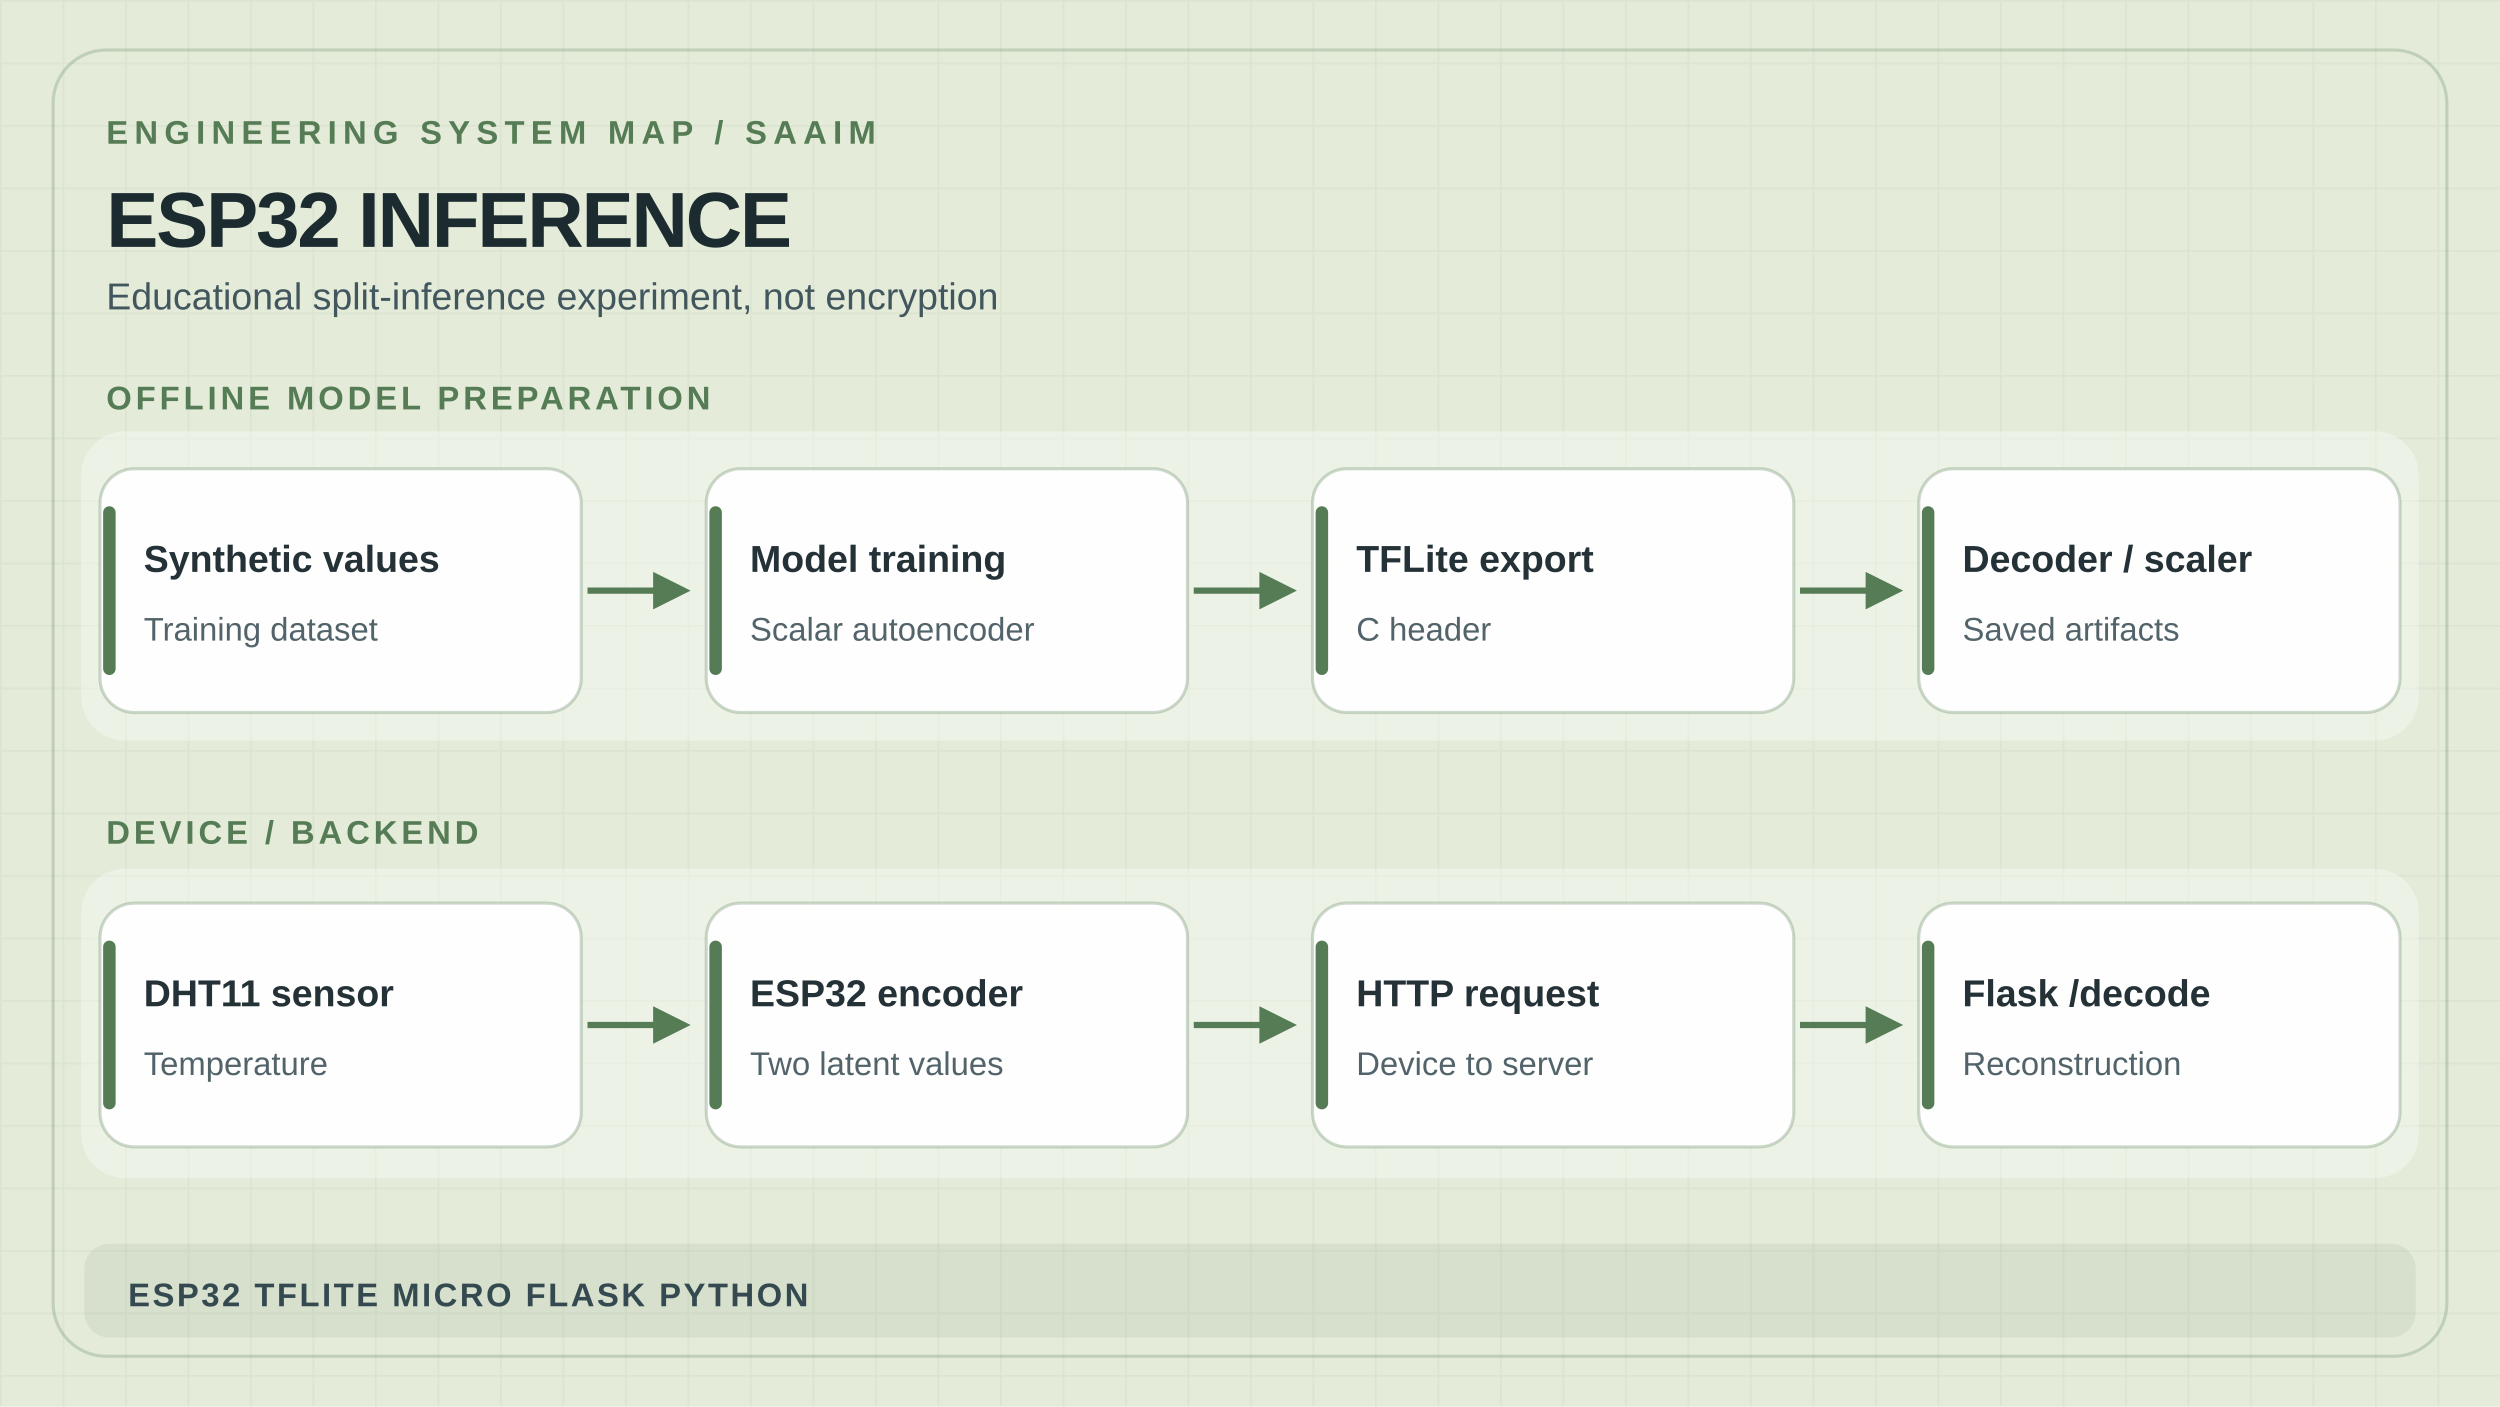
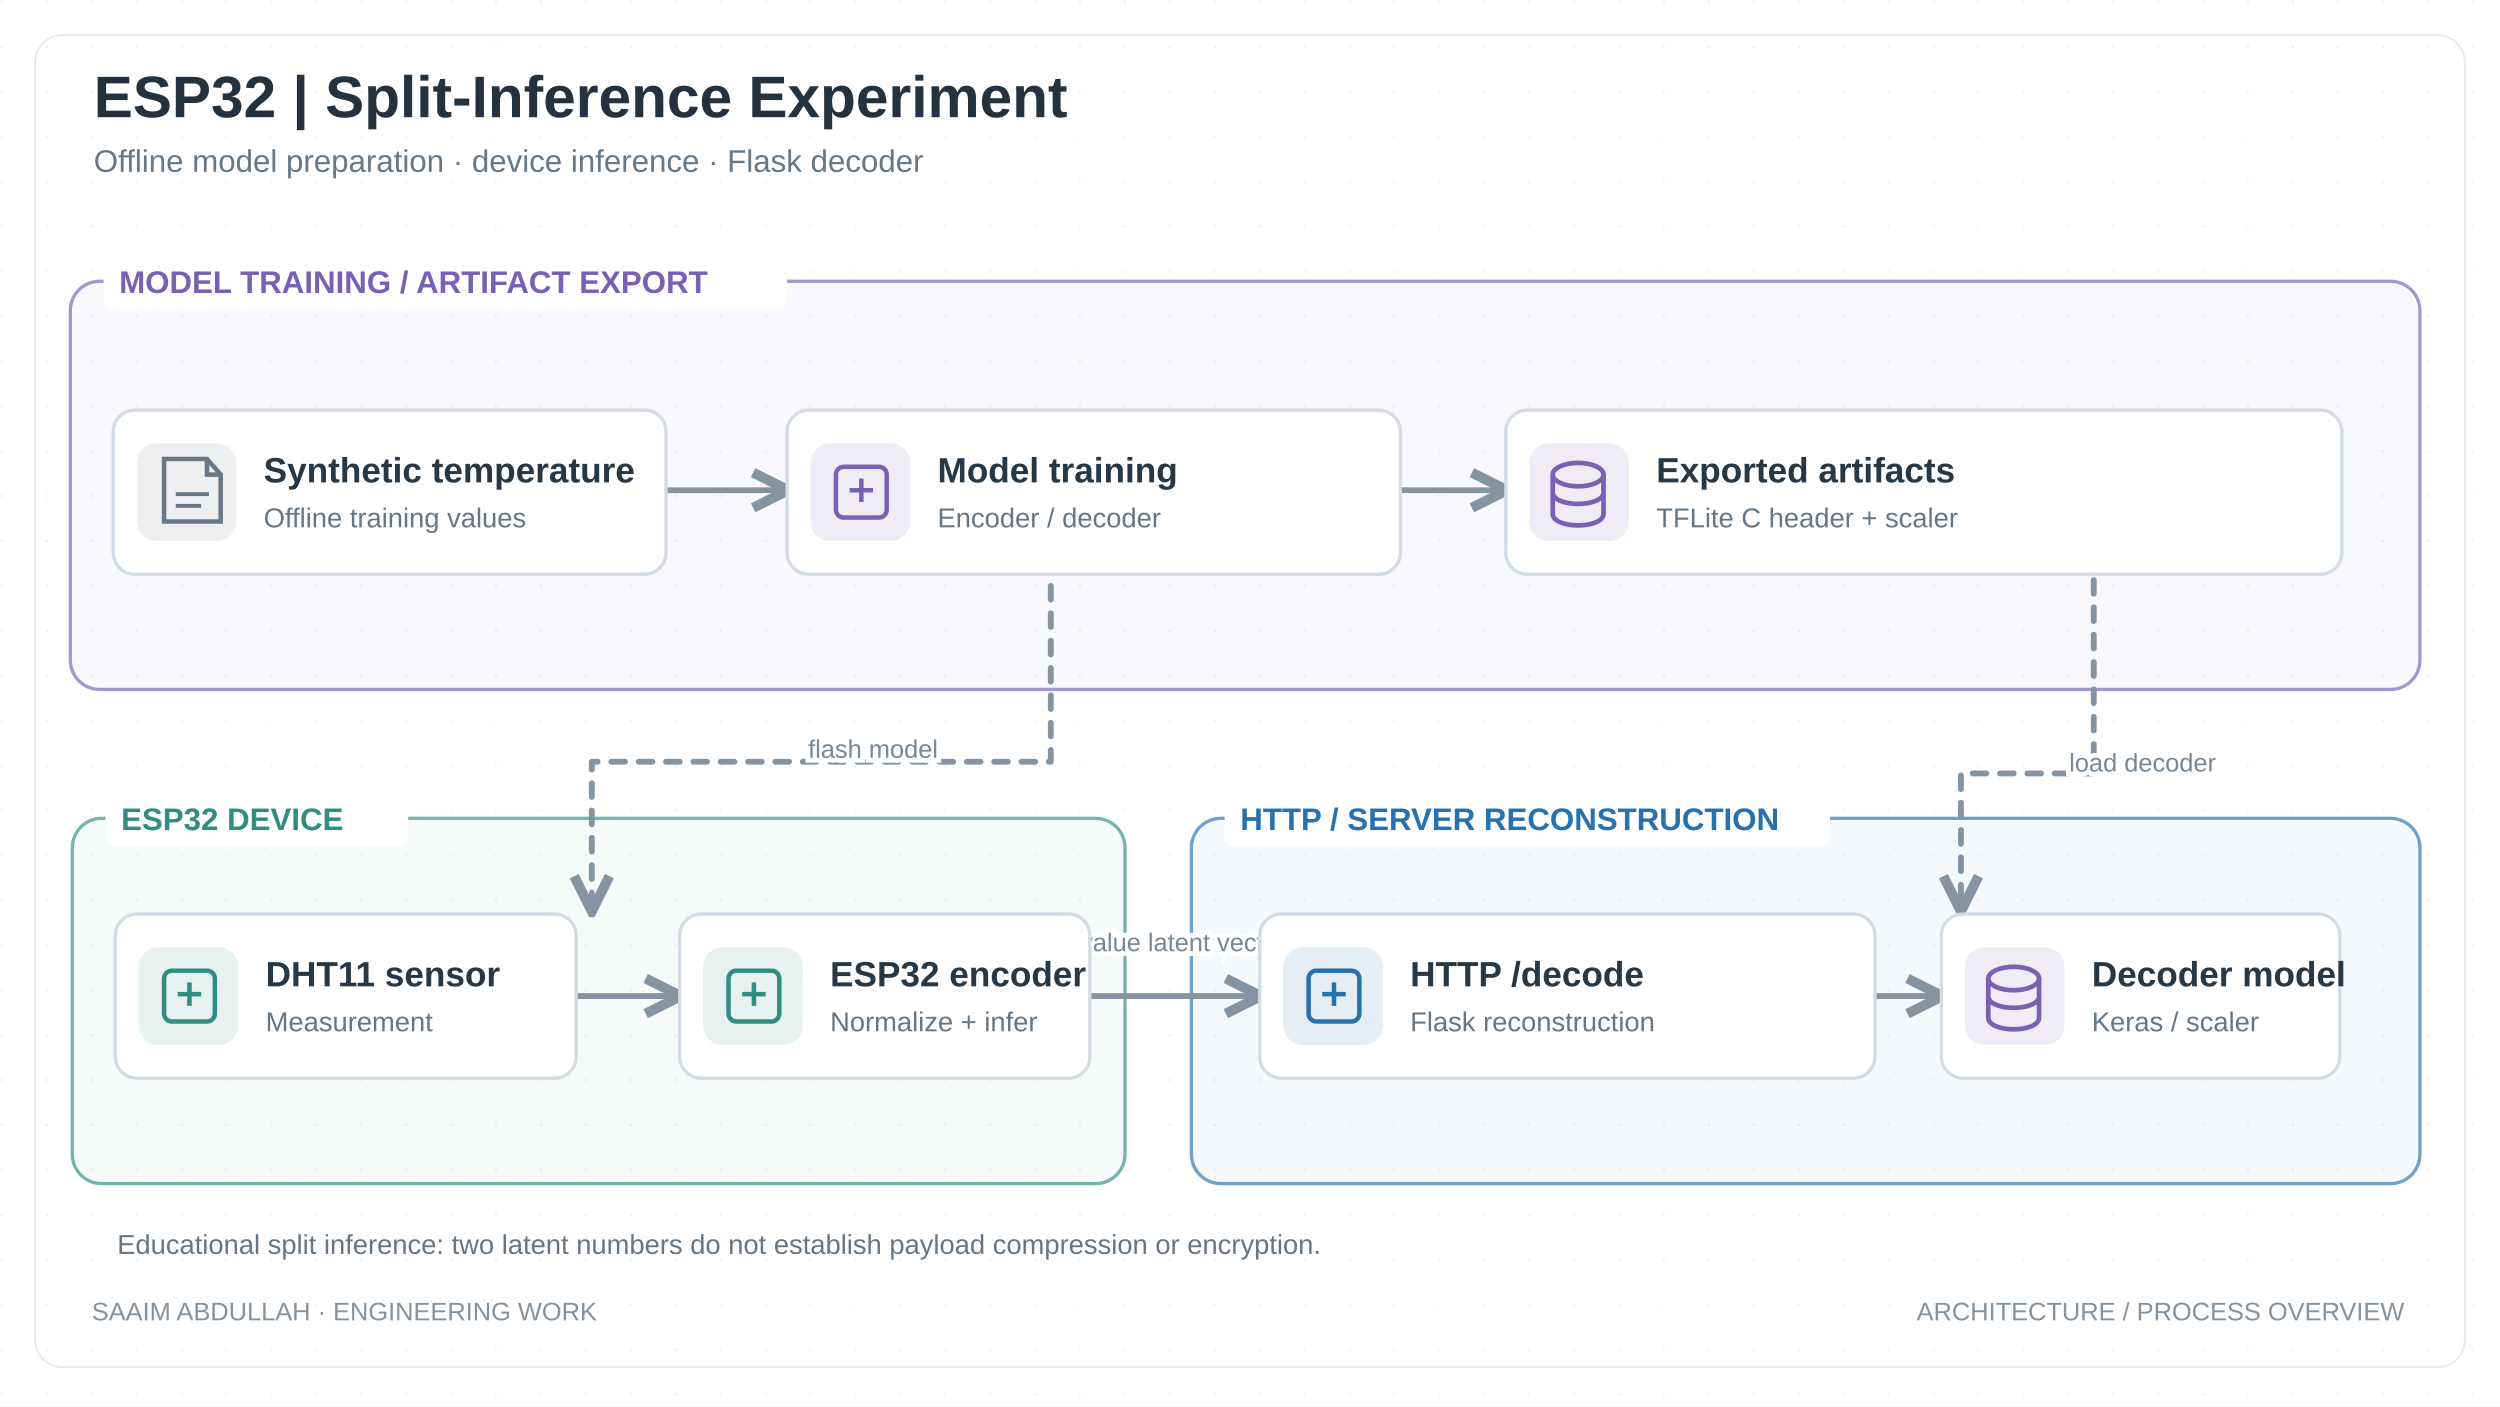
- <svg xmlns="http://www.w3.org/2000/svg" width="800" height="450" viewBox="0 0 800 450" role="img" aria-labelledby="title desc">
+ <svg xmlns="http://www.w3.org/2000/svg" width="1280" height="720" viewBox="0 0 1280 720" role="img" aria-labelledby="t d">
  <defs>
-     <marker id="arrow" markerWidth="6" markerHeight="6" refX="4.5" refY="3" orient="auto">
-       <path d="M0 0 L6 3 L0 6 Z" fill="#557c55" />
+     <marker id="head" markerWidth="8" markerHeight="8" refX="6.8" refY="4" orient="auto">
+       <path d="M1 1L7 4L1 7" fill="none" stroke="#8494a2" stroke-width="1.7" />
    </marker>
-     <pattern id="grid" width="20" height="20" patternUnits="userSpaceOnUse">
-       <path d="M20 0H0V20" fill="none" stroke="#557c55" stroke-opacity=".055" />
+     <pattern id="dots" width="23" height="23" patternUnits="userSpaceOnUse">
+       <circle cx="1" cy="1" r=".7" fill="#cdd6df" />
    </pattern>
  </defs>
-   <rect width="800" height="450" fill="#e4ebd9" />
-   <rect width="800" height="450" fill="url(#grid)" />
-   <rect x="17" y="16" width="766" height="418" rx="17" fill="none" stroke="#557c55" stroke-opacity=".25" />
-   <text x="34" y="46" fill="#557c55" font-family="Arial,Helvetica,sans-serif" font-size="10.5" font-weight="700" letter-spacing="2">ENGINEERING SYSTEM MAP / SAAIM</text>
-   <text x="34" y="79" fill="#1c2b30" font-family="Arial,Helvetica,sans-serif" font-size="25" font-weight="800" letter-spacing="-.7">ESP32 INFERENCE</text>
-   <text x="34" y="99" fill="#41565d" font-family="Arial,Helvetica,sans-serif" font-size="12">Educational split-inference experiment, not encryption</text>
-   <g font-family="Arial,Helvetica,sans-serif">
-     <text x="34" y="131" fill="#557c55" font-size="10.5" font-weight="700" letter-spacing="1.25">OFFLINE MODEL PREPARATION</text>
-     <rect x="26" y="138" width="748" height="99" rx="14" fill="#ffffff" fill-opacity=".33" />
-     <g>
-       <rect x="32" y="150" width="154" height="78" rx="11" fill="#ffffff" fill-opacity=".94" stroke="#557c55" stroke-opacity=".29" />
-       <rect x="33" y="162" width="4" height="54" rx="2" fill="#557c55" />
-       <text x="46" y="183" font-size="12" font-weight="700" fill="#243136">Synthetic values</text>
-       <text x="46" y="205" font-size="10.5" fill="#52636a">Training dataset</text>
-     </g>
-     <g>
-       <rect x="226" y="150" width="154" height="78" rx="11" fill="#ffffff" fill-opacity=".94" stroke="#557c55" stroke-opacity=".29" />
-       <rect x="227" y="162" width="4" height="54" rx="2" fill="#557c55" />
-       <text x="240" y="183" font-size="12" font-weight="700" fill="#243136">Model training</text>
-       <text x="240" y="205" font-size="10.5" fill="#52636a">Scalar autoencoder</text>
-     </g>
-     <g>
-       <rect x="420" y="150" width="154" height="78" rx="11" fill="#ffffff" fill-opacity=".94" stroke="#557c55" stroke-opacity=".29" />
-       <rect x="421" y="162" width="4" height="54" rx="2" fill="#557c55" />
-       <text x="434" y="183" font-size="12" font-weight="700" fill="#243136">TFLite export</text>
-       <text x="434" y="205" font-size="10.5" fill="#52636a">C header</text>
-     </g>
-     <g>
-       <rect x="614" y="150" width="154" height="78" rx="11" fill="#ffffff" fill-opacity=".94" stroke="#557c55" stroke-opacity=".29" />
-       <rect x="615" y="162" width="4" height="54" rx="2" fill="#557c55" />
-       <text x="628" y="183" font-size="12" font-weight="700" fill="#243136">Decoder / scaler</text>
-       <text x="628" y="205" font-size="10.5" fill="#52636a">Saved artifacts</text>
-     </g>
-     <path d="M188 189 H218" stroke="#557c55" stroke-width="2" fill="none" marker-end="url(#arrow)" />
-     <path d="M382 189 H412" stroke="#557c55" stroke-width="2" fill="none" marker-end="url(#arrow)" />
-     <path d="M576 189 H606" stroke="#557c55" stroke-width="2" fill="none" marker-end="url(#arrow)" />
-     <text x="34" y="270" fill="#557c55" font-size="10.5" font-weight="700" letter-spacing="1.25">DEVICE / BACKEND</text>
-     <rect x="26" y="278" width="748" height="99" rx="14" fill="#ffffff" fill-opacity=".33" />
-     <g>
-       <rect x="32" y="289" width="154" height="78" rx="11" fill="#ffffff" fill-opacity=".94" stroke="#557c55" stroke-opacity=".29" />
-       <rect x="33" y="301" width="4" height="54" rx="2" fill="#557c55" />
-       <text x="46" y="322" font-size="12" font-weight="700" fill="#243136">DHT11 sensor</text>
-       <text x="46" y="344" font-size="10.5" fill="#52636a">Temperature</text>
-     </g>
-     <g>
-       <rect x="226" y="289" width="154" height="78" rx="11" fill="#ffffff" fill-opacity=".94" stroke="#557c55" stroke-opacity=".29" />
-       <rect x="227" y="301" width="4" height="54" rx="2" fill="#557c55" />
-       <text x="240" y="322" font-size="12" font-weight="700" fill="#243136">ESP32 encoder</text>
-       <text x="240" y="344" font-size="10.5" fill="#52636a">Two latent values</text>
-     </g>
-     <g>
-       <rect x="420" y="289" width="154" height="78" rx="11" fill="#ffffff" fill-opacity=".94" stroke="#557c55" stroke-opacity=".29" />
-       <rect x="421" y="301" width="4" height="54" rx="2" fill="#557c55" />
-       <text x="434" y="322" font-size="12" font-weight="700" fill="#243136">HTTP request</text>
-       <text x="434" y="344" font-size="10.5" fill="#52636a">Device to server</text>
-     </g>
-     <g>
-       <rect x="614" y="289" width="154" height="78" rx="11" fill="#ffffff" fill-opacity=".94" stroke="#557c55" stroke-opacity=".29" />
-       <rect x="615" y="301" width="4" height="54" rx="2" fill="#557c55" />
-       <text x="628" y="322" font-size="12" font-weight="700" fill="#243136">Flask /decode</text>
-       <text x="628" y="344" font-size="10.5" fill="#52636a">Reconstruction</text>
-     </g>
-     <path d="M188 328 H218" stroke="#557c55" stroke-width="2" fill="none" marker-end="url(#arrow)" />
-     <path d="M382 328 H412" stroke="#557c55" stroke-width="2" fill="none" marker-end="url(#arrow)" />
-     <path d="M576 328 H606" stroke="#557c55" stroke-width="2" fill="none" marker-end="url(#arrow)" />
-     <rect x="27" y="398" width="746" height="30" rx="8" fill="#557c55" fill-opacity=".10" />
-     <text x="41" y="418" font-size="10.5" font-weight="700" letter-spacing=".8" fill="#354a50">ESP32   TFLITE MICRO   FLASK   PYTHON</text>
+   <rect width="1280" height="720" fill="#fff" />
+   <rect width="1280" height="720" fill="url(#dots)" opacity=".35" />
+   <rect x="18" y="18" width="1244" height="682" rx="14" fill="none" stroke="#e5e9ed" />
+   <text x="48" y="60" font-family="Arial,Helvetica,sans-serif" font-size="30" font-weight="750" fill="#23323e">ESP32 | Split-Inference Experiment</text>
+   <text x="48" y="88" font-family="Arial,Helvetica,sans-serif" font-size="16" fill="#657887">Offline model preparation · device inference · Flask decoder</text>
+   <g>
+     <rect x="36" y="144" width="1203" height="209" rx="15" fill="#7960b5" fill-opacity=".045" stroke="#7960b5" stroke-width="1.7" stroke-opacity=".65" />
+     <rect x="53" y="131" width="350" height="27" rx="4" fill="white" />
+     <text x="61" y="150" font-family="Arial,Helvetica,sans-serif" font-size="16" font-weight="700" fill="#7960b5">MODEL TRAINING / ARTIFACT EXPORT</text>
  </g>
+   <g>
+     <rect x="37" y="419" width="539" height="187" rx="15" fill="#318d84" fill-opacity=".045" stroke="#318d84" stroke-width="1.7" stroke-opacity=".65" />
+     <rect x="54" y="406" width="155" height="27" rx="4" fill="white" />
+     <text x="62" y="425" font-family="Arial,Helvetica,sans-serif" font-size="16" font-weight="700" fill="#318d84">ESP32 DEVICE</text>
+   </g>
+   <g>
+     <rect x="610" y="419" width="629" height="187" rx="15" fill="#2671ae" fill-opacity=".045" stroke="#2671ae" stroke-width="1.7" stroke-opacity=".65" />
+     <rect x="627" y="406" width="310" height="27" rx="4" fill="white" />
+     <text x="635" y="425" font-family="Arial,Helvetica,sans-serif" font-size="16" font-weight="700" fill="#2671ae">HTTP / SERVER RECONSTRUCTION</text>
+   </g>
+   <path d="M341 251H403" fill="none" stroke="#8494a2" stroke-width="3" stroke-linecap="round" stroke-linejoin="round" marker-end="url(#head)" />
+   <path d="M717 251H771" fill="none" stroke="#8494a2" stroke-width="3" stroke-linecap="round" stroke-linejoin="round" marker-end="url(#head)" />
+   <path d="M538 300V390H303V466" fill="none" stroke="#8494a2" stroke-width="3" stroke-linecap="round" stroke-linejoin="round" marker-end="url(#head)" stroke-dasharray="7 7" />
+   <text x="447" y="388" text-anchor="middle" font-family="Arial,Helvetica,sans-serif" font-size="13" fill="#778793" stroke="white" stroke-width="5" paint-order="stroke">flash model</text>
+   <path d="M1072 297V396H1004V466" fill="none" stroke="#8494a2" stroke-width="3" stroke-linecap="round" stroke-linejoin="round" marker-end="url(#head)" stroke-dasharray="7 7" />
+   <text x="1097" y="395" text-anchor="middle" font-family="Arial,Helvetica,sans-serif" font-size="13" fill="#778793" stroke="white" stroke-width="5" paint-order="stroke">load decoder</text>
+   <path d="M295 510H348" fill="none" stroke="#8494a2" stroke-width="3" stroke-linecap="round" stroke-linejoin="round" marker-end="url(#head)" />
+   <path d="M558 510H645" fill="none" stroke="#8494a2" stroke-width="3" stroke-linecap="round" stroke-linejoin="round" marker-end="url(#head)" />
+   <text x="600" y="487" text-anchor="middle" font-family="Arial,Helvetica,sans-serif" font-size="13" fill="#778793" stroke="white" stroke-width="5" paint-order="stroke">2-value latent vector</text>
+   <path d="M960 510H994" fill="none" stroke="#8494a2" stroke-width="3" stroke-linecap="round" stroke-linejoin="round" marker-end="url(#head)" />
+   <g>
+     <rect x="58" y="210" width="283" height="84" rx="11" fill="white" stroke="#d3dbe3" stroke-width="1.7" />
+     <rect x="70" y="227" width="51" height="50" rx="10" fill="#687889" fill-opacity=".12" />
+     <path d="M84 235h22l7 8v24H84Z M106 235v8h7" fill="none" stroke="#687889" stroke-width="2.3" />
+     <path d="M90 253h17m-17 6h13" stroke="#687889" stroke-width="2" />
+     <text x="135" y="247" font-family="Arial,Helvetica,sans-serif" font-weight="700" font-size="18" fill="#263746">Synthetic temperature</text>
+     <text x="135" y="270" font-family="Arial,Helvetica,sans-serif" font-size="14" fill="#657684">Offline training values</text>
+   </g>
+   <g>
+     <rect x="403" y="210" width="314" height="84" rx="11" fill="white" stroke="#d3dbe3" stroke-width="1.7" />
+     <rect x="415" y="227" width="51" height="50" rx="10" fill="#7960b5" fill-opacity=".12" />
+     <rect x="428" y="239" width="26" height="26" rx="4" fill="none" stroke="#7960b5" stroke-width="2.3" />
+     <path d="M435 251h12m-6-6v12" stroke="#7960b5" stroke-width="2.3" />
+     <text x="480" y="247" font-family="Arial,Helvetica,sans-serif" font-weight="700" font-size="18" fill="#263746">Model training</text>
+     <text x="480" y="270" font-family="Arial,Helvetica,sans-serif" font-size="14" fill="#657684">Encoder / decoder</text>
+   </g>
+   <g>
+     <rect x="771" y="210" width="428" height="84" rx="11" fill="white" stroke="#d3dbe3" stroke-width="1.7" />
+     <rect x="783" y="227" width="51" height="50" rx="10" fill="#7960b5" fill-opacity=".12" />
+     <ellipse cx="808" cy="243" rx="13" ry="6" fill="none" stroke="#7960b5" stroke-width="2.4" />
+     <path d="M795 243v20c0 8 26 8 26 0V243M795 252c0 8 26 8 26 0" fill="none" stroke="#7960b5" stroke-width="2.4" />
+     <text x="848" y="247" font-family="Arial,Helvetica,sans-serif" font-weight="700" font-size="18" fill="#263746">Exported artifacts</text>
+     <text x="848" y="270" font-family="Arial,Helvetica,sans-serif" font-size="14" fill="#657684">TFLite C header + scaler</text>
+   </g>
+   <g>
+     <rect x="59" y="468" width="236" height="84" rx="11" fill="white" stroke="#d3dbe3" stroke-width="1.7" />
+     <rect x="71" y="485" width="51" height="50" rx="10" fill="#318d84" fill-opacity=".12" />
+     <rect x="84" y="497" width="26" height="26" rx="4" fill="none" stroke="#318d84" stroke-width="2.3" />
+     <path d="M91 509h12m-6-6v12" stroke="#318d84" stroke-width="2.3" />
+     <text x="136" y="505" font-family="Arial,Helvetica,sans-serif" font-weight="700" font-size="18" fill="#263746">DHT11 sensor</text>
+     <text x="136" y="528" font-family="Arial,Helvetica,sans-serif" font-size="14" fill="#657684">Measurement</text>
+   </g>
+   <g>
+     <rect x="348" y="468" width="210" height="84" rx="11" fill="white" stroke="#d3dbe3" stroke-width="1.7" />
+     <rect x="360" y="485" width="51" height="50" rx="10" fill="#318d84" fill-opacity=".12" />
+     <rect x="373" y="497" width="26" height="26" rx="4" fill="none" stroke="#318d84" stroke-width="2.3" />
+     <path d="M380 509h12m-6-6v12" stroke="#318d84" stroke-width="2.3" />
+     <text x="425" y="505" font-family="Arial,Helvetica,sans-serif" font-weight="700" font-size="18" fill="#263746">ESP32 encoder</text>
+     <text x="425" y="528" font-family="Arial,Helvetica,sans-serif" font-size="14" fill="#657684">Normalize + infer</text>
+   </g>
+   <g>
+     <rect x="645" y="468" width="315" height="84" rx="11" fill="white" stroke="#d3dbe3" stroke-width="1.7" />
+     <rect x="657" y="485" width="51" height="50" rx="10" fill="#2671ae" fill-opacity=".12" />
+     <rect x="670" y="497" width="26" height="26" rx="4" fill="none" stroke="#2671ae" stroke-width="2.3" />
+     <path d="M677 509h12m-6-6v12" stroke="#2671ae" stroke-width="2.3" />
+     <text x="722" y="505" font-family="Arial,Helvetica,sans-serif" font-weight="700" font-size="18" fill="#263746">HTTP /decode</text>
+     <text x="722" y="528" font-family="Arial,Helvetica,sans-serif" font-size="14" fill="#657684">Flask reconstruction</text>
+   </g>
+   <g>
+     <rect x="994" y="468" width="204" height="84" rx="11" fill="white" stroke="#d3dbe3" stroke-width="1.7" />
+     <rect x="1006" y="485" width="51" height="50" rx="10" fill="#7960b5" fill-opacity=".12" />
+     <ellipse cx="1031" cy="501" rx="13" ry="6" fill="none" stroke="#7960b5" stroke-width="2.4" />
+     <path d="M1018 501v20c0 8 26 8 26 0V501M1018 510c0 8 26 8 26 0" fill="none" stroke="#7960b5" stroke-width="2.4" />
+     <text x="1071" y="505" font-family="Arial,Helvetica,sans-serif" font-weight="700" font-size="18" fill="#263746">Decoder model</text>
+     <text x="1071" y="528" font-family="Arial,Helvetica,sans-serif" font-size="14" fill="#657684">Keras / scaler</text>
+   </g>
+   <text x="60" y="642" font-size="14" font-family="Arial,Helvetica,sans-serif" fill="#667584">Educational split inference: two latent numbers do not establish payload compression or encryption.</text>
+   <text x="47" y="676" font-family="Arial,Helvetica,sans-serif" font-size="13" fill="#84929d">SAAIM ABDULLAH · ENGINEERING WORK</text>
+   <text x="1231" y="676" text-anchor="end" font-family="Arial,Helvetica,sans-serif" font-size="13" fill="#84929d">ARCHITECTURE / PROCESS OVERVIEW</text>
</svg>
